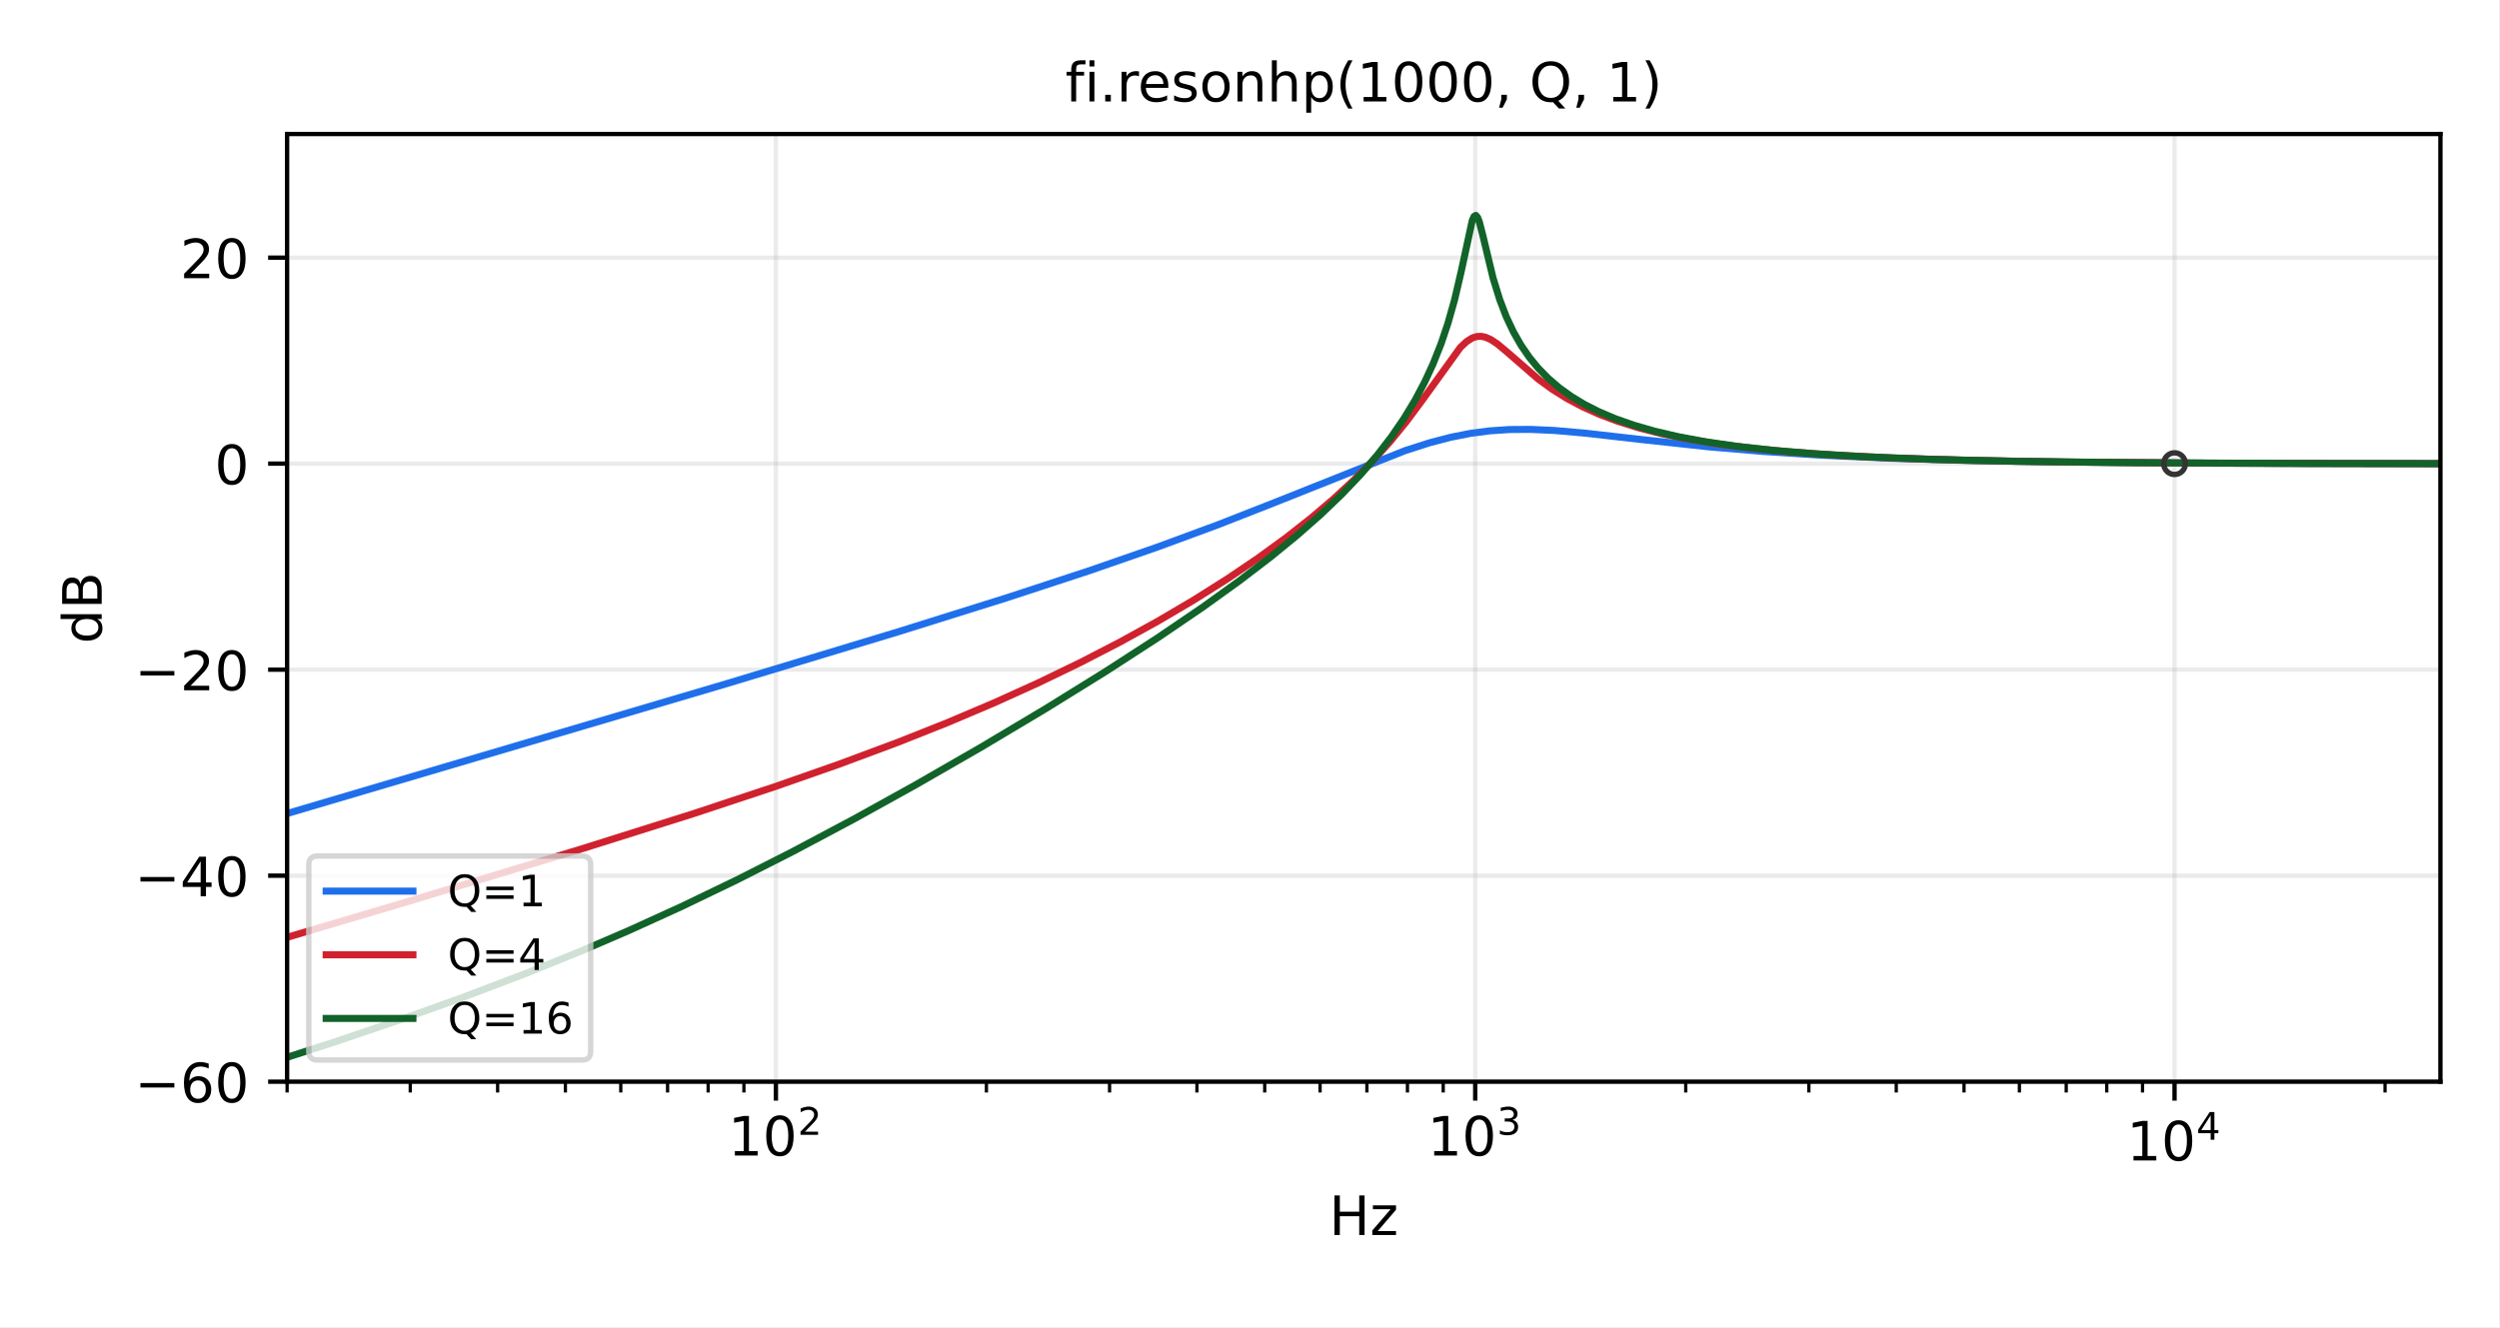
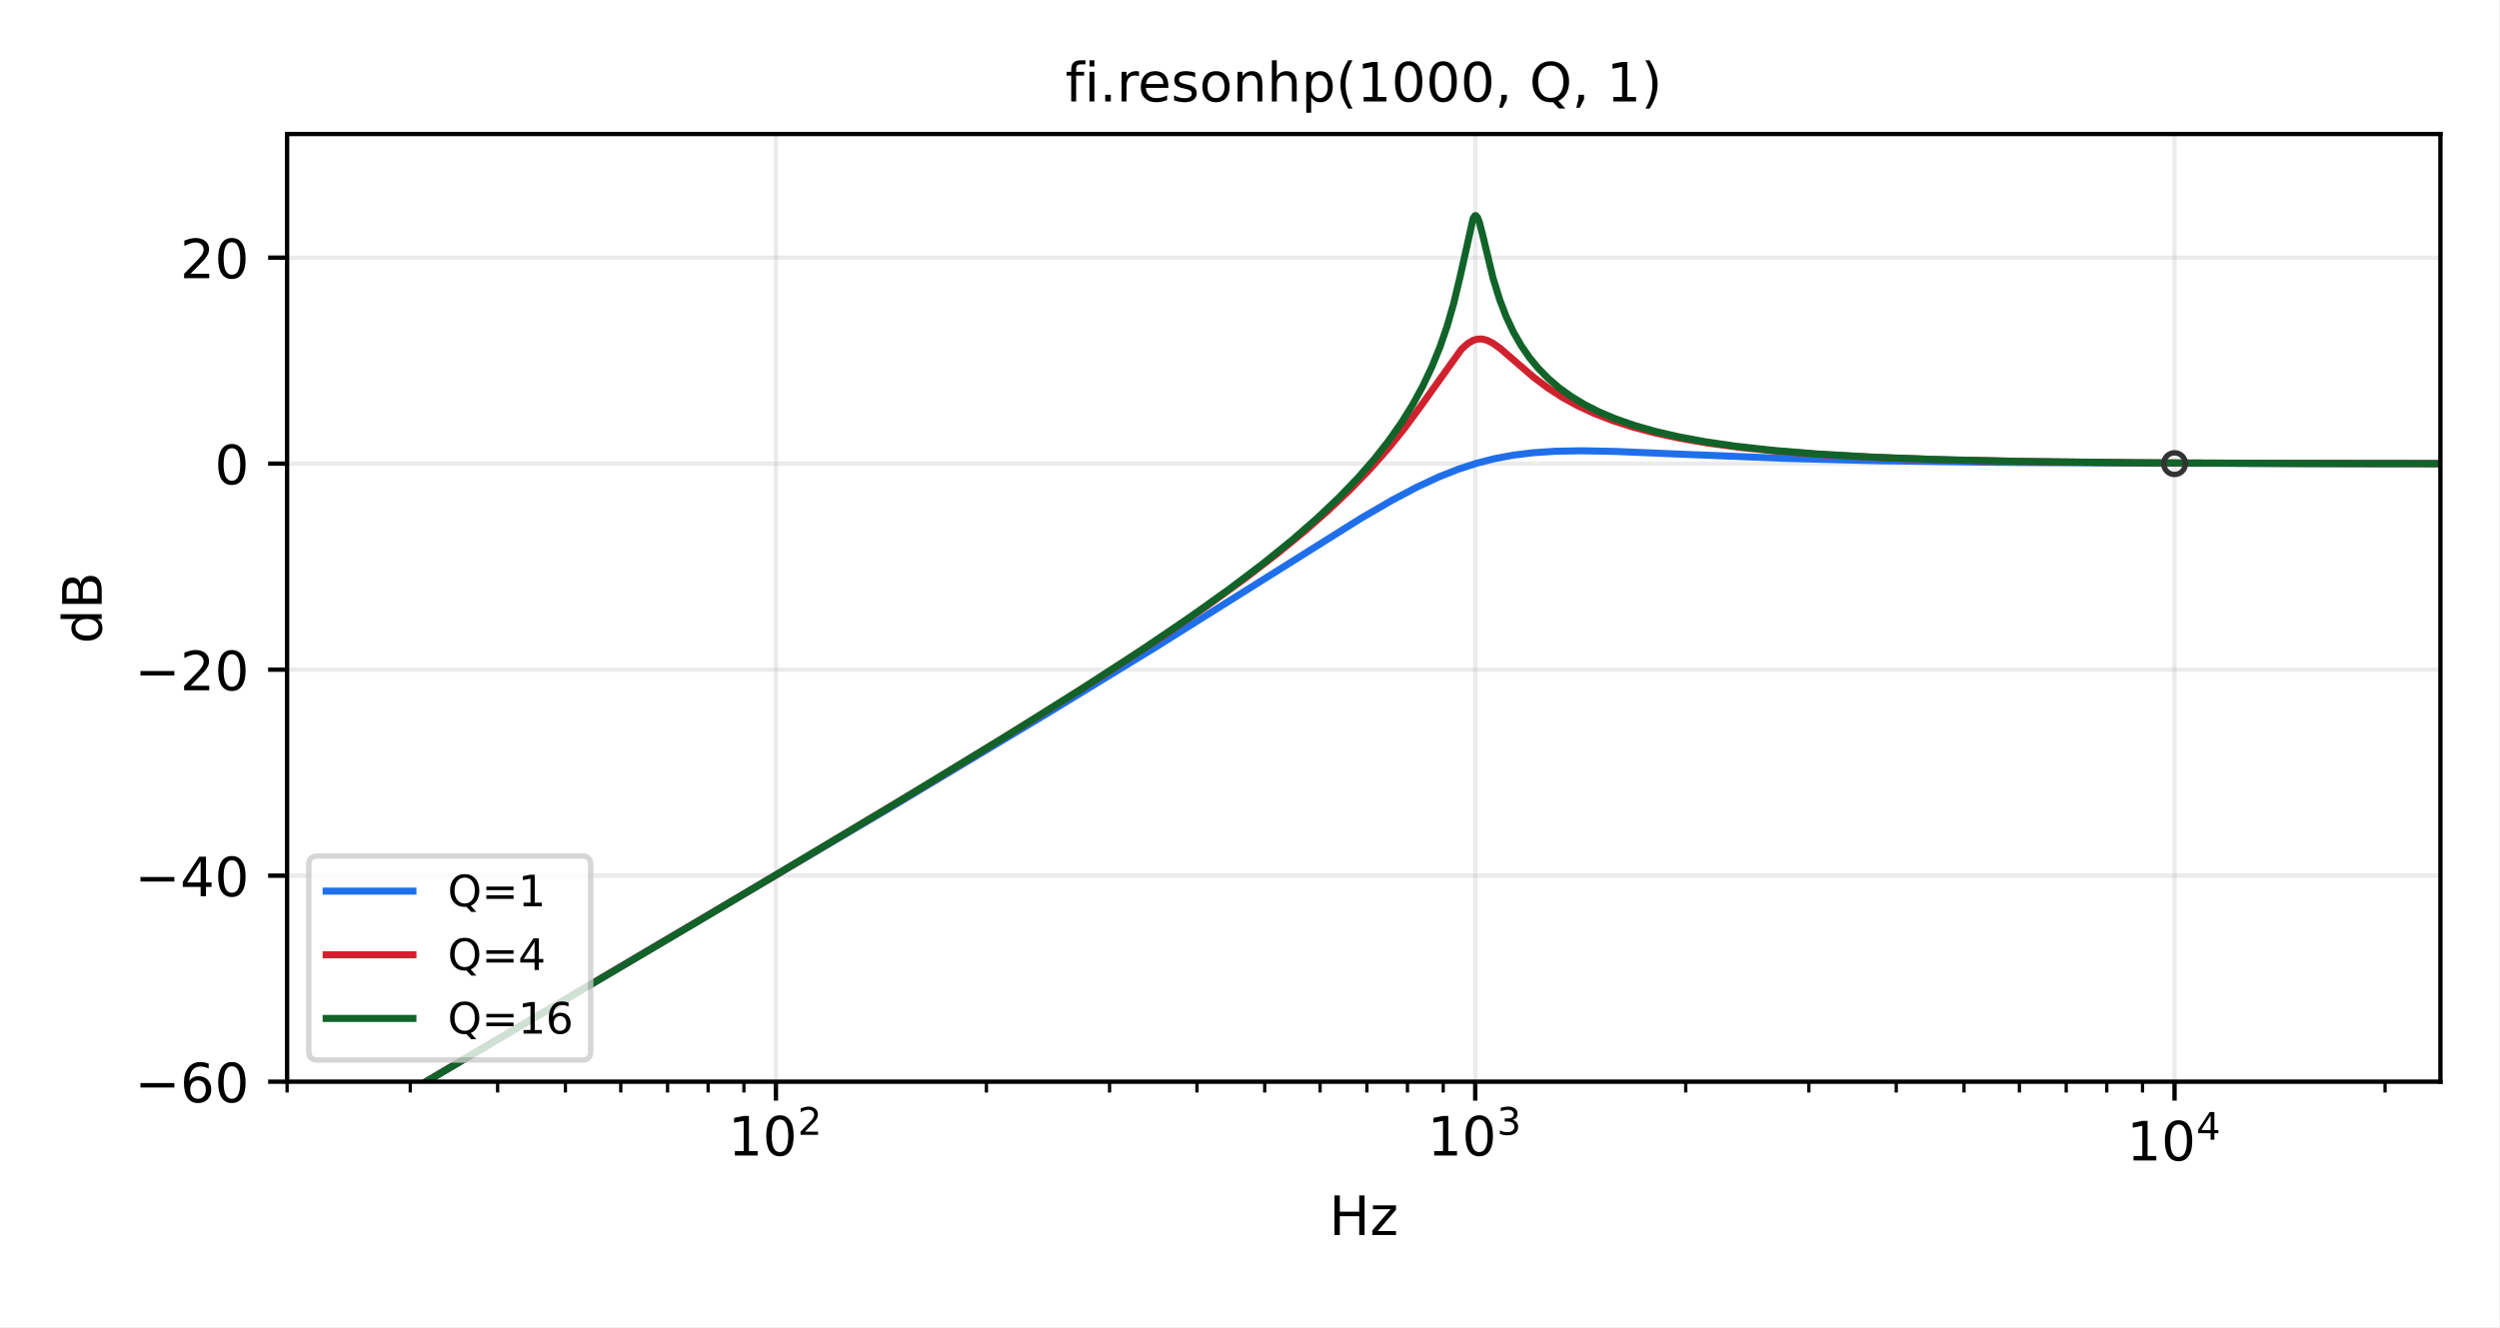
<svg xmlns="http://www.w3.org/2000/svg" xmlns:xlink="http://www.w3.org/1999/xlink" width="460.8pt" height="244.8pt" viewBox="0 0 460.8 244.8" version="1.1">
  <defs>
    <style type="text/css">*{stroke-linejoin: round; stroke-linecap: butt}</style>
  </defs>
  <g id="figure_1">
    <g id="patch_1">
      <path d="M 0 244.8  L 460.8 244.8  L 460.8 0  L 0 0  z " style="fill: #ffffff" />
    </g>
    <g id="axes_1">
      <g id="patch_2">
        <path d="M 52.94 199.528  L 450 199.528  L 450 24.72  L 52.94 24.72  z " style="fill: #ffffff" />
      </g>
      <g id="matplotlib.axis_1">
        <g id="xtick_1">
          <g id="line2d_1">
-             <path d="M 143.072 199.528  L 143.072 24.72  " clip-path="url(#p244902ab48)" style="fill: none; stroke: #b0b0b0; stroke-opacity: 0.25; stroke-width: 0.8; stroke-linecap: square" />
+             <path d="M 143.072 199.528  L 143.072 24.72  " clip-path="url(#pc5da0358bc)" style="fill: none; stroke: #b0b0b0; stroke-opacity: 0.25; stroke-width: 0.8; stroke-linecap: square" />
          </g>
          <g id="line2d_2">
            <defs>
-               <path id="mcef1279be4" d="M 0 0  L 0 3.5  " style="stroke: #000000; stroke-width: 0.8" />
+               <path id="mf4f96252be" d="M 0 0  L 0 3.5  " style="stroke: #000000; stroke-width: 0.8" />
            </defs>
            <g>
-               <use xlink:href="#mcef1279be4" x="143.072" y="199.528" style="stroke: #000000; stroke-width: 0.8" />
+               <use xlink:href="#mf4f96252be" x="143.072" y="199.528" style="stroke: #000000; stroke-width: 0.8" />
            </g>
          </g>
          <g id="text_1">
            <g transform="translate(134.2721 214.1264)">
              <text>
                <tspan style="font: 10px 'DejaVu Sans'" x="0 6.362" y="-0.977">10</tspan>
                <tspan style="font: 7px 'DejaVu Sans'" x="12.82" y="-4.805">2</tspan>
              </text>
            </g>
          </g>
        </g>
        <g id="xtick_2">
          <g id="line2d_3">
-             <path d="M 272.022 199.528  L 272.022 24.72  " clip-path="url(#p244902ab48)" style="fill: none; stroke: #b0b0b0; stroke-opacity: 0.25; stroke-width: 0.8; stroke-linecap: square" />
+             <path d="M 272.022 199.528  L 272.022 24.72  " clip-path="url(#pc5da0358bc)" style="fill: none; stroke: #b0b0b0; stroke-opacity: 0.25; stroke-width: 0.8; stroke-linecap: square" />
          </g>
          <g id="line2d_4">
            <g>
-               <use xlink:href="#mcef1279be4" x="272.022" y="199.528" style="stroke: #000000; stroke-width: 0.8" />
+               <use xlink:href="#mf4f96252be" x="272.022" y="199.528" style="stroke: #000000; stroke-width: 0.8" />
            </g>
          </g>
          <g id="text_2">
            <g transform="translate(263.2219 214.1264)">
              <text>
                <tspan style="font: 10px 'DejaVu Sans'" x="0 6.362" y="-0.977">10</tspan>
                <tspan style="font: 7px 'DejaVu Sans'" x="12.82" y="-4.805">3</tspan>
              </text>
            </g>
          </g>
        </g>
        <g id="xtick_3">
          <g id="line2d_5">
-             <path d="M 400.972 199.528  L 400.972 24.72  " clip-path="url(#p244902ab48)" style="fill: none; stroke: #b0b0b0; stroke-opacity: 0.25; stroke-width: 0.8; stroke-linecap: square" />
+             <path d="M 400.972 199.528  L 400.972 24.72  " clip-path="url(#pc5da0358bc)" style="fill: none; stroke: #b0b0b0; stroke-opacity: 0.25; stroke-width: 0.8; stroke-linecap: square" />
          </g>
          <g id="line2d_6">
            <g>
-               <use xlink:href="#mcef1279be4" x="400.972" y="199.528" style="stroke: #000000; stroke-width: 0.8" />
+               <use xlink:href="#mf4f96252be" x="400.972" y="199.528" style="stroke: #000000; stroke-width: 0.8" />
            </g>
          </g>
          <g id="text_3">
            <g transform="translate(392.1718 214.1264)">
              <text>
                <tspan style="font: 10px 'DejaVu Sans'" x="0 6.362" y="-0.064">10</tspan>
                <tspan style="font: 7px 'DejaVu Sans'" x="12.82" y="-3.892">4</tspan>
              </text>
            </g>
          </g>
        </g>
        <g id="xtick_4">
          <g id="line2d_7">
            <defs>
-               <path id="me936adac60" d="M 0 0  L 0 2  " style="stroke: #000000; stroke-width: 0.6" />
+               <path id="m80650467a2" d="M 0 0  L 0 2  " style="stroke: #000000; stroke-width: 0.6" />
            </defs>
            <g>
-               <use xlink:href="#me936adac60" x="52.94" y="199.528" style="stroke: #000000; stroke-width: 0.6" />
+               <use xlink:href="#m80650467a2" x="52.94" y="199.528" style="stroke: #000000; stroke-width: 0.6" />
            </g>
          </g>
        </g>
        <g id="xtick_5">
          <g id="line2d_8">
            <g>
-               <use xlink:href="#me936adac60" x="75.647" y="199.528" style="stroke: #000000; stroke-width: 0.6" />
+               <use xlink:href="#m80650467a2" x="75.647" y="199.528" style="stroke: #000000; stroke-width: 0.6" />
            </g>
          </g>
        </g>
        <g id="xtick_6">
          <g id="line2d_9">
            <g>
-               <use xlink:href="#me936adac60" x="91.758" y="199.528" style="stroke: #000000; stroke-width: 0.6" />
+               <use xlink:href="#m80650467a2" x="91.758" y="199.528" style="stroke: #000000; stroke-width: 0.6" />
            </g>
          </g>
        </g>
        <g id="xtick_7">
          <g id="line2d_10">
            <g>
-               <use xlink:href="#me936adac60" x="104.254" y="199.528" style="stroke: #000000; stroke-width: 0.6" />
+               <use xlink:href="#m80650467a2" x="104.254" y="199.528" style="stroke: #000000; stroke-width: 0.6" />
            </g>
          </g>
        </g>
        <g id="xtick_8">
          <g id="line2d_11">
            <g>
-               <use xlink:href="#me936adac60" x="114.465" y="199.528" style="stroke: #000000; stroke-width: 0.6" />
+               <use xlink:href="#m80650467a2" x="114.465" y="199.528" style="stroke: #000000; stroke-width: 0.6" />
            </g>
          </g>
        </g>
        <g id="xtick_9">
          <g id="line2d_12">
            <g>
-               <use xlink:href="#me936adac60" x="123.097" y="199.528" style="stroke: #000000; stroke-width: 0.6" />
+               <use xlink:href="#m80650467a2" x="123.097" y="199.528" style="stroke: #000000; stroke-width: 0.6" />
            </g>
          </g>
        </g>
        <g id="xtick_10">
          <g id="line2d_13">
            <g>
-               <use xlink:href="#me936adac60" x="130.576" y="199.528" style="stroke: #000000; stroke-width: 0.6" />
+               <use xlink:href="#m80650467a2" x="130.576" y="199.528" style="stroke: #000000; stroke-width: 0.6" />
            </g>
          </g>
        </g>
        <g id="xtick_11">
          <g id="line2d_14">
            <g>
-               <use xlink:href="#me936adac60" x="137.172" y="199.528" style="stroke: #000000; stroke-width: 0.6" />
+               <use xlink:href="#m80650467a2" x="137.172" y="199.528" style="stroke: #000000; stroke-width: 0.6" />
            </g>
          </g>
        </g>
        <g id="xtick_12">
          <g id="line2d_15">
            <g>
-               <use xlink:href="#me936adac60" x="181.89" y="199.528" style="stroke: #000000; stroke-width: 0.6" />
+               <use xlink:href="#m80650467a2" x="181.89" y="199.528" style="stroke: #000000; stroke-width: 0.6" />
            </g>
          </g>
        </g>
        <g id="xtick_13">
          <g id="line2d_16">
            <g>
-               <use xlink:href="#me936adac60" x="204.597" y="199.528" style="stroke: #000000; stroke-width: 0.6" />
+               <use xlink:href="#m80650467a2" x="204.597" y="199.528" style="stroke: #000000; stroke-width: 0.6" />
            </g>
          </g>
        </g>
        <g id="xtick_14">
          <g id="line2d_17">
            <g>
-               <use xlink:href="#me936adac60" x="220.708" y="199.528" style="stroke: #000000; stroke-width: 0.6" />
+               <use xlink:href="#m80650467a2" x="220.708" y="199.528" style="stroke: #000000; stroke-width: 0.6" />
            </g>
          </g>
        </g>
        <g id="xtick_15">
          <g id="line2d_18">
            <g>
-               <use xlink:href="#me936adac60" x="233.204" y="199.528" style="stroke: #000000; stroke-width: 0.6" />
+               <use xlink:href="#m80650467a2" x="233.204" y="199.528" style="stroke: #000000; stroke-width: 0.6" />
            </g>
          </g>
        </g>
        <g id="xtick_16">
          <g id="line2d_19">
            <g>
-               <use xlink:href="#me936adac60" x="243.415" y="199.528" style="stroke: #000000; stroke-width: 0.6" />
+               <use xlink:href="#m80650467a2" x="243.415" y="199.528" style="stroke: #000000; stroke-width: 0.6" />
            </g>
          </g>
        </g>
        <g id="xtick_17">
          <g id="line2d_20">
            <g>
-               <use xlink:href="#me936adac60" x="252.047" y="199.528" style="stroke: #000000; stroke-width: 0.6" />
+               <use xlink:href="#m80650467a2" x="252.047" y="199.528" style="stroke: #000000; stroke-width: 0.6" />
            </g>
          </g>
        </g>
        <g id="xtick_18">
          <g id="line2d_21">
            <g>
-               <use xlink:href="#me936adac60" x="259.525" y="199.528" style="stroke: #000000; stroke-width: 0.6" />
+               <use xlink:href="#m80650467a2" x="259.525" y="199.528" style="stroke: #000000; stroke-width: 0.6" />
            </g>
          </g>
        </g>
        <g id="xtick_19">
          <g id="line2d_22">
            <g>
-               <use xlink:href="#me936adac60" x="266.122" y="199.528" style="stroke: #000000; stroke-width: 0.6" />
+               <use xlink:href="#m80650467a2" x="266.122" y="199.528" style="stroke: #000000; stroke-width: 0.6" />
            </g>
          </g>
        </g>
        <g id="xtick_20">
          <g id="line2d_23">
            <g>
-               <use xlink:href="#me936adac60" x="310.84" y="199.528" style="stroke: #000000; stroke-width: 0.6" />
+               <use xlink:href="#m80650467a2" x="310.84" y="199.528" style="stroke: #000000; stroke-width: 0.6" />
            </g>
          </g>
        </g>
        <g id="xtick_21">
          <g id="line2d_24">
            <g>
-               <use xlink:href="#me936adac60" x="333.547" y="199.528" style="stroke: #000000; stroke-width: 0.6" />
+               <use xlink:href="#m80650467a2" x="333.547" y="199.528" style="stroke: #000000; stroke-width: 0.6" />
            </g>
          </g>
        </g>
        <g id="xtick_22">
          <g id="line2d_25">
            <g>
-               <use xlink:href="#me936adac60" x="349.658" y="199.528" style="stroke: #000000; stroke-width: 0.6" />
+               <use xlink:href="#m80650467a2" x="349.658" y="199.528" style="stroke: #000000; stroke-width: 0.6" />
            </g>
          </g>
        </g>
        <g id="xtick_23">
          <g id="line2d_26">
            <g>
-               <use xlink:href="#me936adac60" x="362.154" y="199.528" style="stroke: #000000; stroke-width: 0.6" />
+               <use xlink:href="#m80650467a2" x="362.154" y="199.528" style="stroke: #000000; stroke-width: 0.6" />
            </g>
          </g>
        </g>
        <g id="xtick_24">
          <g id="line2d_27">
            <g>
-               <use xlink:href="#me936adac60" x="372.364" y="199.528" style="stroke: #000000; stroke-width: 0.6" />
+               <use xlink:href="#m80650467a2" x="372.364" y="199.528" style="stroke: #000000; stroke-width: 0.6" />
            </g>
          </g>
        </g>
        <g id="xtick_25">
          <g id="line2d_28">
            <g>
-               <use xlink:href="#me936adac60" x="380.997" y="199.528" style="stroke: #000000; stroke-width: 0.6" />
+               <use xlink:href="#m80650467a2" x="380.997" y="199.528" style="stroke: #000000; stroke-width: 0.6" />
            </g>
          </g>
        </g>
        <g id="xtick_26">
          <g id="line2d_29">
            <g>
-               <use xlink:href="#me936adac60" x="388.475" y="199.528" style="stroke: #000000; stroke-width: 0.6" />
+               <use xlink:href="#m80650467a2" x="388.475" y="199.528" style="stroke: #000000; stroke-width: 0.6" />
            </g>
          </g>
        </g>
        <g id="xtick_27">
          <g id="line2d_30">
            <g>
-               <use xlink:href="#me936adac60" x="395.071" y="199.528" style="stroke: #000000; stroke-width: 0.6" />
+               <use xlink:href="#m80650467a2" x="395.071" y="199.528" style="stroke: #000000; stroke-width: 0.6" />
            </g>
          </g>
        </g>
        <g id="xtick_28">
          <g id="line2d_31">
            <g>
-               <use xlink:href="#me936adac60" x="439.79" y="199.528" style="stroke: #000000; stroke-width: 0.6" />
+               <use xlink:href="#m80650467a2" x="439.79" y="199.528" style="stroke: #000000; stroke-width: 0.6" />
            </g>
          </g>
        </g>
        <g id="text_4">
          <text style="font: 10px 'DejaVu Sans', 'Bitstream Vera Sans', 'Computer Modern Sans Serif', 'Lucida Grande', 'Verdana', 'Geneva', 'Lucid', 'Arial', 'Helvetica', 'Avant Garde', sans-serif; text-anchor: middle" x="251.47" y="227.805" transform="rotate(-0 251.47 227.8046)">Hz</text>
        </g>
      </g>
      <g id="matplotlib.axis_2">
        <g id="ytick_1">
          <g id="line2d_32">
-             <path d="M 52.94 199.528  L 450 199.528  " clip-path="url(#p244902ab48)" style="fill: none; stroke: #b0b0b0; stroke-opacity: 0.25; stroke-width: 0.8; stroke-linecap: square" />
+             <path d="M 52.94 199.528  L 450 199.528  " clip-path="url(#pc5da0358bc)" style="fill: none; stroke: #b0b0b0; stroke-opacity: 0.25; stroke-width: 0.8; stroke-linecap: square" />
          </g>
          <g id="line2d_33">
            <defs>
-               <path id="m09699f74b8" d="M 0 0  L -3.5 0  " style="stroke: #000000; stroke-width: 0.8" />
+               <path id="m9b53528e12" d="M 0 0  L -3.5 0  " style="stroke: #000000; stroke-width: 0.8" />
            </defs>
            <g>
-               <use xlink:href="#m09699f74b8" x="52.94" y="199.528" style="stroke: #000000; stroke-width: 0.8" />
+               <use xlink:href="#m9b53528e12" x="52.94" y="199.528" style="stroke: #000000; stroke-width: 0.8" />
            </g>
          </g>
          <g id="text_5">
            <text style="font: 10px 'DejaVu Sans', 'Bitstream Vera Sans', 'Computer Modern Sans Serif', 'Lucida Grande', 'Verdana', 'Geneva', 'Lucid', 'Arial', 'Helvetica', 'Avant Garde', sans-serif; text-anchor: end" x="45.94" y="203.327" transform="rotate(-0 45.94 203.3272)">−60</text>
          </g>
        </g>
        <g id="ytick_2">
          <g id="line2d_34">
-             <path d="M 52.94 161.526  L 450 161.526  " clip-path="url(#p244902ab48)" style="fill: none; stroke: #b0b0b0; stroke-opacity: 0.25; stroke-width: 0.8; stroke-linecap: square" />
+             <path d="M 52.94 161.526  L 450 161.526  " clip-path="url(#pc5da0358bc)" style="fill: none; stroke: #b0b0b0; stroke-opacity: 0.25; stroke-width: 0.8; stroke-linecap: square" />
          </g>
          <g id="line2d_35">
            <g>
-               <use xlink:href="#m09699f74b8" x="52.94" y="161.526" style="stroke: #000000; stroke-width: 0.8" />
+               <use xlink:href="#m9b53528e12" x="52.94" y="161.526" style="stroke: #000000; stroke-width: 0.8" />
            </g>
          </g>
          <g id="text_6">
            <text style="font: 10px 'DejaVu Sans', 'Bitstream Vera Sans', 'Computer Modern Sans Serif', 'Lucida Grande', 'Verdana', 'Geneva', 'Lucid', 'Arial', 'Helvetica', 'Avant Garde', sans-serif; text-anchor: end" x="45.94" y="165.325" transform="rotate(-0 45.94 165.3255)">−40</text>
          </g>
        </g>
        <g id="ytick_3">
          <g id="line2d_36">
-             <path d="M 52.94 123.525  L 450 123.525  " clip-path="url(#p244902ab48)" style="fill: none; stroke: #b0b0b0; stroke-opacity: 0.25; stroke-width: 0.8; stroke-linecap: square" />
+             <path d="M 52.94 123.525  L 450 123.525  " clip-path="url(#pc5da0358bc)" style="fill: none; stroke: #b0b0b0; stroke-opacity: 0.25; stroke-width: 0.8; stroke-linecap: square" />
          </g>
          <g id="line2d_37">
            <g>
-               <use xlink:href="#m09699f74b8" x="52.94" y="123.525" style="stroke: #000000; stroke-width: 0.8" />
+               <use xlink:href="#m9b53528e12" x="52.94" y="123.525" style="stroke: #000000; stroke-width: 0.8" />
            </g>
          </g>
          <g id="text_7">
            <text style="font: 10px 'DejaVu Sans', 'Bitstream Vera Sans', 'Computer Modern Sans Serif', 'Lucida Grande', 'Verdana', 'Geneva', 'Lucid', 'Arial', 'Helvetica', 'Avant Garde', sans-serif; text-anchor: end" x="45.94" y="127.324" transform="rotate(-0 45.94 127.3237)">−20</text>
          </g>
        </g>
        <g id="ytick_4">
          <g id="line2d_38">
-             <path d="M 52.94 85.523  L 450 85.523  " clip-path="url(#p244902ab48)" style="fill: none; stroke: #b0b0b0; stroke-opacity: 0.25; stroke-width: 0.8; stroke-linecap: square" />
+             <path d="M 52.94 85.523  L 450 85.523  " clip-path="url(#pc5da0358bc)" style="fill: none; stroke: #b0b0b0; stroke-opacity: 0.25; stroke-width: 0.8; stroke-linecap: square" />
          </g>
          <g id="line2d_39">
            <g>
-               <use xlink:href="#m09699f74b8" x="52.94" y="85.523" style="stroke: #000000; stroke-width: 0.8" />
+               <use xlink:href="#m9b53528e12" x="52.94" y="85.523" style="stroke: #000000; stroke-width: 0.8" />
            </g>
          </g>
          <g id="text_8">
            <text style="font: 10px 'DejaVu Sans', 'Bitstream Vera Sans', 'Computer Modern Sans Serif', 'Lucida Grande', 'Verdana', 'Geneva', 'Lucid', 'Arial', 'Helvetica', 'Avant Garde', sans-serif; text-anchor: end" x="45.94" y="89.322" transform="rotate(-0 45.94 89.322)">0</text>
          </g>
        </g>
        <g id="ytick_5">
          <g id="line2d_40">
-             <path d="M 52.94 47.521  L 450 47.521  " clip-path="url(#p244902ab48)" style="fill: none; stroke: #b0b0b0; stroke-opacity: 0.25; stroke-width: 0.8; stroke-linecap: square" />
+             <path d="M 52.94 47.521  L 450 47.521  " clip-path="url(#pc5da0358bc)" style="fill: none; stroke: #b0b0b0; stroke-opacity: 0.25; stroke-width: 0.8; stroke-linecap: square" />
          </g>
          <g id="line2d_41">
            <g>
-               <use xlink:href="#m09699f74b8" x="52.94" y="47.521" style="stroke: #000000; stroke-width: 0.8" />
+               <use xlink:href="#m9b53528e12" x="52.94" y="47.521" style="stroke: #000000; stroke-width: 0.8" />
            </g>
          </g>
          <g id="text_9">
            <text style="font: 10px 'DejaVu Sans', 'Bitstream Vera Sans', 'Computer Modern Sans Serif', 'Lucida Grande', 'Verdana', 'Geneva', 'Lucid', 'Arial', 'Helvetica', 'Avant Garde', sans-serif; text-anchor: end" x="45.94" y="51.32" transform="rotate(-0 45.94 51.32026)">20</text>
          </g>
        </g>
        <g id="text_10">
          <text style="font: 10px 'DejaVu Sans', 'Bitstream Vera Sans', 'Computer Modern Sans Serif', 'Lucida Grande', 'Verdana', 'Geneva', 'Lucid', 'Arial', 'Helvetica', 'Avant Garde', sans-serif; text-anchor: middle" x="18.756" y="112.124" transform="rotate(-90 18.75562 112.124)">dB</text>
        </g>
      </g>
      <g id="line2d_42">
-         <path d="M -1 166.005  L 133.945 126.119  L 165.56 116.557  L 185.644 110.266  L 200.983 105.231  L 213.479 100.893  L 224.462 96.841  L 234.927 92.741  L 259.1 83.119  L 263.662 81.659  L 267.526 80.652  L 271.14 79.94  L 274.692 79.474  L 278.326 79.231  L 282.15 79.202  L 286.622 79.403  L 292.269 79.896  L 302.575 81.069  L 315.128 82.425  L 325.25 83.285  L 335.903 83.964  L 348.02 84.507  L 362.59 84.929  L 381.363 85.238  L 408.163 85.439  L 450 85.523  L 450 85.523  " clip-path="url(#p244902ab48)" style="fill: none; stroke: #1f6feb; stroke-width: 1.3; stroke-linecap: square" />
+         <path d="M 0.182 245.8  L 163.319 149.471  L 192.834 131.77  L 213.01 119.416  L 230.63 108.361  L 250.879 95.646  L 256.779 92.222  L 261.328 89.823  L 265.351 87.954  L 268.93 86.537  L 272.295 85.443  L 275.623 84.595  L 279.054 83.954  L 282.695 83.506  L 286.749 83.237  L 291.579 83.149  L 298.021 83.273  L 309.623 83.764  L 328.932 84.542  L 345.56 84.969  L 366.184 85.264  L 395.976 85.447  L 449.925 85.523  L 450 85.523  L 450 85.523  " clip-path="url(#pc5da0358bc)" style="fill: none; stroke: #1f6feb; stroke-width: 1.3; stroke-linecap: square" />
      </g>
      <g id="line2d_43">
-         <path d="M -1 188.877  L 74.319 166.563  L 107.236 156.586  L 127.83 150.096  L 142.853 145.12  L 154.687 140.976  L 165.56 136.926  L 174.661 133.31  L 183.294 129.652  L 191.468 125.952  L 199.205 122.21  L 206.532 118.426  L 213.479 114.596  L 220.075 110.713  L 226.348 106.759  L 231.988 102.942  L 237.112 99.213  L 241.806 95.52  L 245.875 92.051  L 249.669 88.531  L 253.222 84.92  L 256.347 81.431  L 259.306 77.798  L 262.312 73.747  L 269.276 64.093  L 270.469 62.973  L 271.472 62.347  L 272.295 62.08  L 273.105 62.038  L 273.904 62.198  L 274.848 62.609  L 276.082 63.418  L 277.884 64.922  L 283.637 69.919  L 286.242 71.813  L 288.974 73.52  L 291.81 75.029  L 294.947 76.439  L 298.33 77.713  L 302.097 78.891  L 306.343 79.98  L 311.113 80.969  L 316.554 81.866  L 322.853 82.672  L 330.223 83.383  L 338.964 83.994  L 349.603 84.506  L 362.947 84.916  L 380.637 85.225  L 406.225 85.43  L 448.518 85.523  L 450 85.523  L 450 85.523  " clip-path="url(#p244902ab48)" style="fill: none; stroke: #cf222e; stroke-width: 1.3; stroke-linecap: square" />
+         <path d="M 0.18 245.8  L 142.853 161.543  L 171.789 144.196  L 190.068 132.996  L 203.269 124.665  L 213.944 117.669  L 222.51 111.791  L 229.59 106.668  L 235.56 102.082  L 240.669 97.891  L 245.085 93.999  L 249.178 90.097  L 252.762 86.377  L 256.129 82.549  L 259.1 78.844  L 262.117 74.725  L 269.448 64.457  L 270.638 63.371  L 271.638 62.782  L 272.458 62.547  L 273.266 62.534  L 274.221 62.775  L 275.314 63.33  L 276.689 64.32  L 279.054 66.371  L 282.831 69.62  L 285.473 71.595  L 288.119 73.3  L 290.881 74.82  L 293.958 76.252  L 297.294 77.552  L 300.935 78.732  L 305.085 79.836  L 309.707 80.832  L 314.976 81.737  L 321.105 82.557  L 328.215 83.277  L 336.684 83.904  L 346.911 84.43  L 359.717 84.856  L 376.526 85.181  L 400.422 85.403  L 439.397 85.517  L 450 85.523  L 450 85.523  " clip-path="url(#pc5da0358bc)" style="fill: none; stroke: #cf222e; stroke-width: 1.3; stroke-linecap: square" />
      </g>
      <g id="line2d_44">
-         <path d="M -1 211.634  L 23.004 204.404  L 45.711 197.368  L 61.822 192.159  L 74.319 187.92  L 84.529 184.276  L 97.026 179.538  L 107.236 175.395  L 115.869 171.682  L 125.633 167.239  L 135.843 162.321  L 146.054 157.142  L 157.292 151.17  L 168.761 144.815  L 180.841 137.866  L 192.834 130.711  L 203.826 123.895  L 213.479 117.646  L 221.71 112.046  L 228.53 107.141  L 234.287 102.736  L 239.214 98.704  L 243.469 94.955  L 247.424 91.169  L 250.879 87.54  L 253.907 84.02  L 256.564 80.576  L 258.893 77.18  L 260.93 73.816  L 262.701 70.475  L 264.231 67.166  L 265.719 63.418  L 266.99 59.644  L 268.232 55.24  L 269.448 50.027  L 271.472 40.674  L 271.803 39.926  L 272.131 39.732  L 272.458 40.103  L 272.782 40.943  L 273.426 43.439  L 275.314 51.291  L 276.538 55.262  L 277.736 58.392  L 279.054 61.201  L 280.483 63.704  L 282.013 65.928  L 283.637 67.902  L 285.473 69.779  L 287.5 71.517  L 289.697 73.101  L 292.155 74.59  L 294.838 75.952  L 297.814 77.214  L 301.228 78.415  L 305.085 79.527  L 309.456 80.548  L 314.44 81.477  L 320.21 82.319  L 326.937 83.069  L 334.897 83.724  L 344.491 84.28  L 356.363 84.737  L 371.677 85.093  L 392.84 85.346  L 425.751 85.496  L 450 85.523  L 450 85.523  " clip-path="url(#p244902ab48)" style="fill: none; stroke: #116329; stroke-width: 1.3; stroke-linecap: square" />
+         <path d="M 0.16 245.8  L 129.943 169.208  L 164.451 148.615  L 184.872 136.187  L 199.205 127.219  L 210.113 120.148  L 219.239 113.969  L 226.717 108.635  L 232.985 103.888  L 238.323 99.562  L 242.92 95.546  L 246.913 91.757  L 250.398 88.136  L 253.452 84.636  L 256.129 81.223  L 258.477 77.871  L 260.528 74.563  L 262.312 71.294  L 264.042 67.644  L 265.535 63.956  L 266.81 60.257  L 268.057 55.952  L 269.276 50.86  L 271.638 40.268  L 271.967 39.788  L 272.131 39.764  L 272.458 40.135  L 272.782 40.974  L 273.426 43.47  L 275.314 51.32  L 276.538 55.29  L 277.736 58.418  L 279.054 61.226  L 280.483 63.728  L 282.013 65.95  L 283.637 67.923  L 285.473 69.799  L 287.5 71.536  L 289.697 73.118  L 292.155 74.605  L 294.838 75.966  L 297.814 77.227  L 301.228 78.426  L 305.085 79.537  L 309.456 80.556  L 314.44 81.484  L 320.21 82.325  L 326.937 83.073  L 334.897 83.727  L 344.491 84.283  L 356.363 84.739  L 371.704 85.094  L 392.897 85.347  L 425.888 85.496  L 450 85.523  L 450 85.523  " clip-path="url(#pc5da0358bc)" style="fill: none; stroke: #116329; stroke-width: 1.3; stroke-linecap: square" />
      </g>
      <g id="patch_3">
        <path d="M 52.94 199.528  L 52.94 24.72  " style="fill: none; stroke: #000000; stroke-width: 0.8; stroke-linejoin: miter; stroke-linecap: square" />
      </g>
      <g id="patch_4">
        <path d="M 450 199.528  L 450 24.72  " style="fill: none; stroke: #000000; stroke-width: 0.8; stroke-linejoin: miter; stroke-linecap: square" />
      </g>
      <g id="patch_5">
        <path d="M 52.94 199.528  L 450 199.528  " style="fill: none; stroke: #000000; stroke-width: 0.8; stroke-linejoin: miter; stroke-linecap: square" />
      </g>
      <g id="patch_6">
        <path d="M 52.94 24.72  L 450 24.72  " style="fill: none; stroke: #000000; stroke-width: 0.8; stroke-linejoin: miter; stroke-linecap: square" />
      </g>
      <g id="text_11">
        <text style="font: 10px 'DejaVu Sans', 'Bitstream Vera Sans', 'Computer Modern Sans Serif', 'Lucida Grande', 'Verdana', 'Geneva', 'Lucid', 'Arial', 'Helvetica', 'Avant Garde', sans-serif; text-anchor: middle" x="251.47" y="18.72" transform="rotate(-0 251.47 18.72)">fi.resonhp(1000, Q, 1)</text>
      </g>
      <g id="line2d_45">
        <defs>
-           <path id="mb5990c56b0" d="M 0 2  C 0.53 2 1.039 1.789 1.414 1.414  C 1.789 1.039 2 0.53 2 0  C 2 -0.53 1.789 -1.039 1.414 -1.414  C 1.039 -1.789 0.53 -2 0 -2  C -0.53 -2 -1.039 -1.789 -1.414 -1.414  C -1.789 -1.039 -2 -0.53 -2 0  C -2 0.53 -1.789 1.039 -1.414 1.414  C -1.039 1.789 -0.53 2 0 2  z " style="stroke: #333333" />
+           <path id="m044e656d79" d="M 0 2  C 0.53 2 1.039 1.789 1.414 1.414  C 1.789 1.039 2 0.53 2 0  C 2 -0.53 1.789 -1.039 1.414 -1.414  C 1.039 -1.789 0.53 -2 0 -2  C -0.53 -2 -1.039 -1.789 -1.414 -1.414  C -1.789 -1.039 -2 -0.53 -2 0  C -2 0.53 -1.789 1.039 -1.414 1.414  C -1.039 1.789 -0.53 2 0 2  z " style="stroke: #333333" />
        </defs>
-         <g clip-path="url(#p244902ab48)">
-           <use xlink:href="#mb5990c56b0" x="400.972" y="85.523" style="fill-opacity: 0; stroke: #333333" />
+         <g clip-path="url(#pc5da0358bc)">
+           <use xlink:href="#m044e656d79" x="400.972" y="85.523" style="fill-opacity: 0; stroke: #333333" />
        </g>
      </g>
      <g id="legend_1">
        <g id="patch_7">
          <path d="M 58.54 195.528  L 107.321 195.528  Q 108.921 195.528 108.921 193.928  L 108.921 159.5  Q 108.921 157.9 107.321 157.9  L 58.54 157.9  Q 56.94 157.9 56.94 159.5  L 56.94 193.928  Q 56.94 195.528 58.54 195.528  z " style="fill: #ffffff; opacity: 0.8; stroke: #cccccc; stroke-linejoin: miter" />
        </g>
        <g id="line2d_46">
          <path d="M 60.14 164.379  L 68.14 164.379  L 76.14 164.379  " style="fill: none; stroke: #1f6feb; stroke-width: 1.3; stroke-linecap: square" />
        </g>
        <g id="text_12">
          <text style="font: 8px 'DejaVu Sans', 'Bitstream Vera Sans', 'Computer Modern Sans Serif', 'Lucida Grande', 'Verdana', 'Geneva', 'Lucid', 'Arial', 'Helvetica', 'Avant Garde', sans-serif; text-anchor: start" x="82.54" y="167.179" transform="rotate(-0 82.54 167.1792)">Q=1</text>
        </g>
        <g id="line2d_47">
          <path d="M 60.14 176.122  L 68.14 176.122  L 76.14 176.122  " style="fill: none; stroke: #cf222e; stroke-width: 1.3; stroke-linecap: square" />
        </g>
        <g id="text_13">
          <text style="font: 8px 'DejaVu Sans', 'Bitstream Vera Sans', 'Computer Modern Sans Serif', 'Lucida Grande', 'Verdana', 'Geneva', 'Lucid', 'Arial', 'Helvetica', 'Avant Garde', sans-serif; text-anchor: start" x="82.54" y="178.922" transform="rotate(-0 82.54 178.9218)">Q=4</text>
        </g>
        <g id="line2d_48">
          <path d="M 60.14 187.864  L 68.14 187.864  L 76.14 187.864  " style="fill: none; stroke: #116329; stroke-width: 1.3; stroke-linecap: square" />
        </g>
        <g id="text_14">
          <text style="font: 8px 'DejaVu Sans', 'Bitstream Vera Sans', 'Computer Modern Sans Serif', 'Lucida Grande', 'Verdana', 'Geneva', 'Lucid', 'Arial', 'Helvetica', 'Avant Garde', sans-serif; text-anchor: start" x="82.54" y="190.664" transform="rotate(-0 82.54 190.6643)">Q=16</text>
        </g>
      </g>
    </g>
  </g>
  <defs>
-     <clipPath id="p244902ab48">
+     <clipPath id="pc5da0358bc">
      <rect x="52.94" y="24.72" width="397.06" height="174.808" />
    </clipPath>
  </defs>
</svg>
